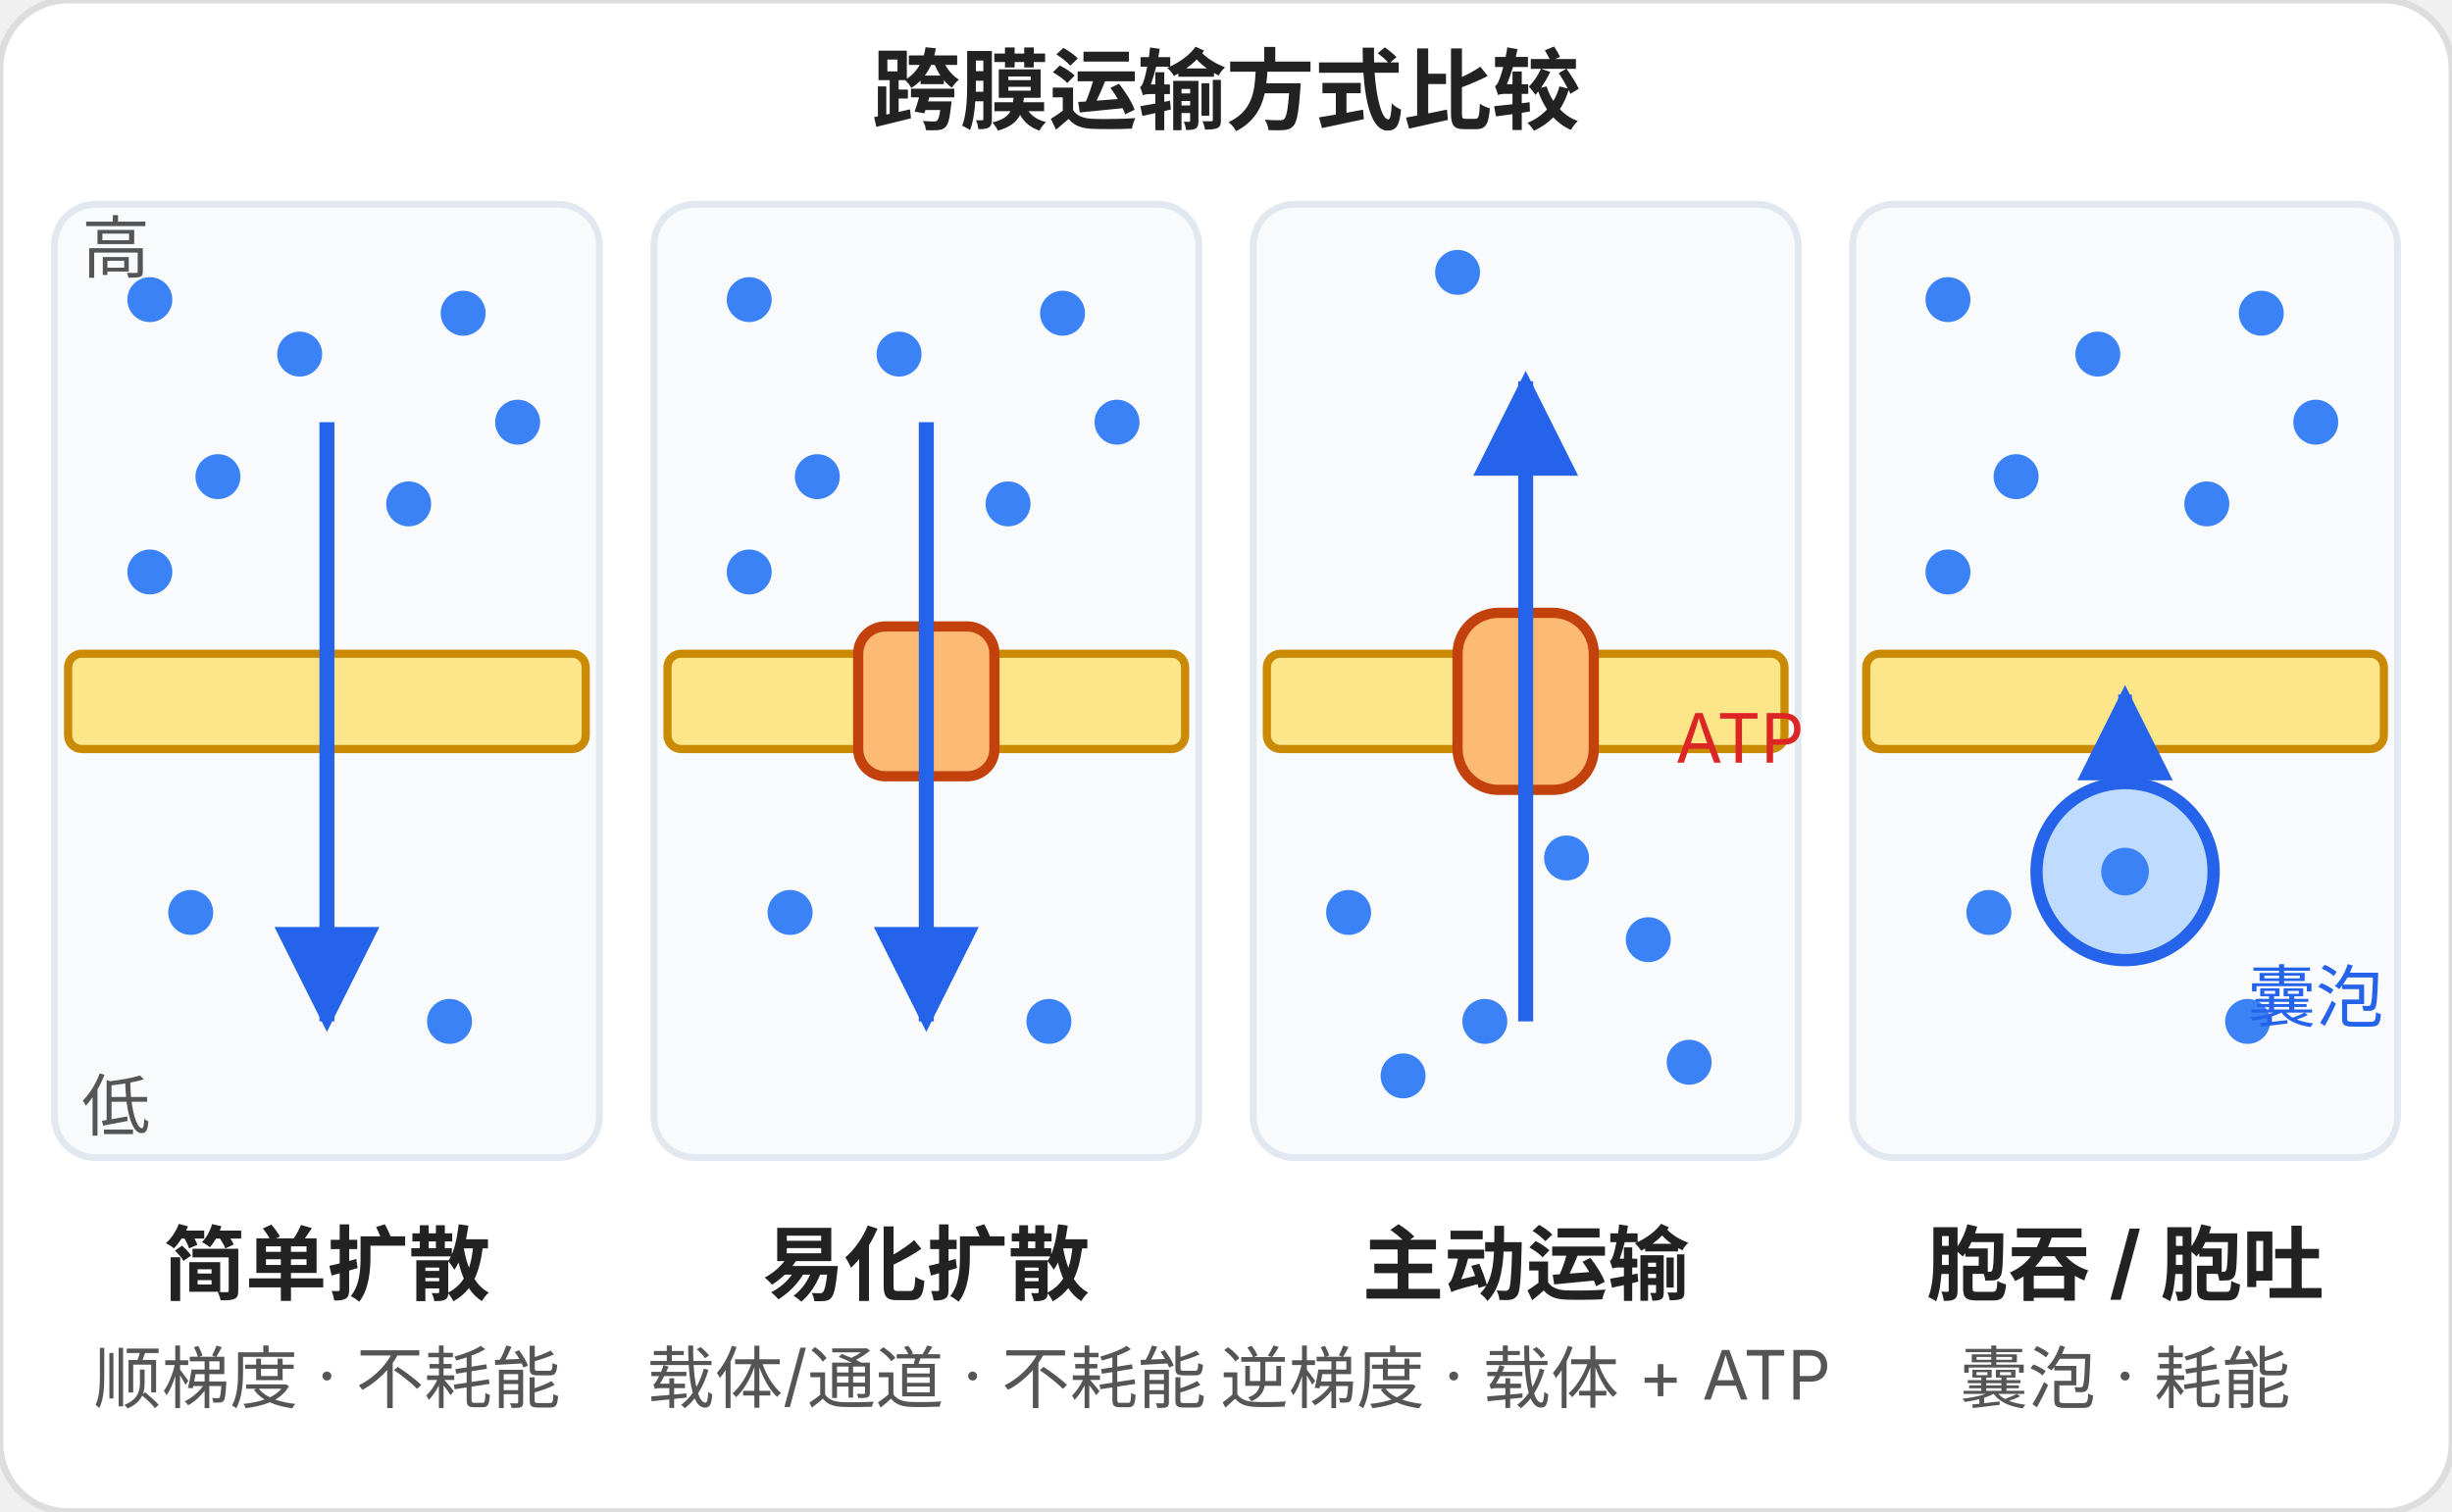
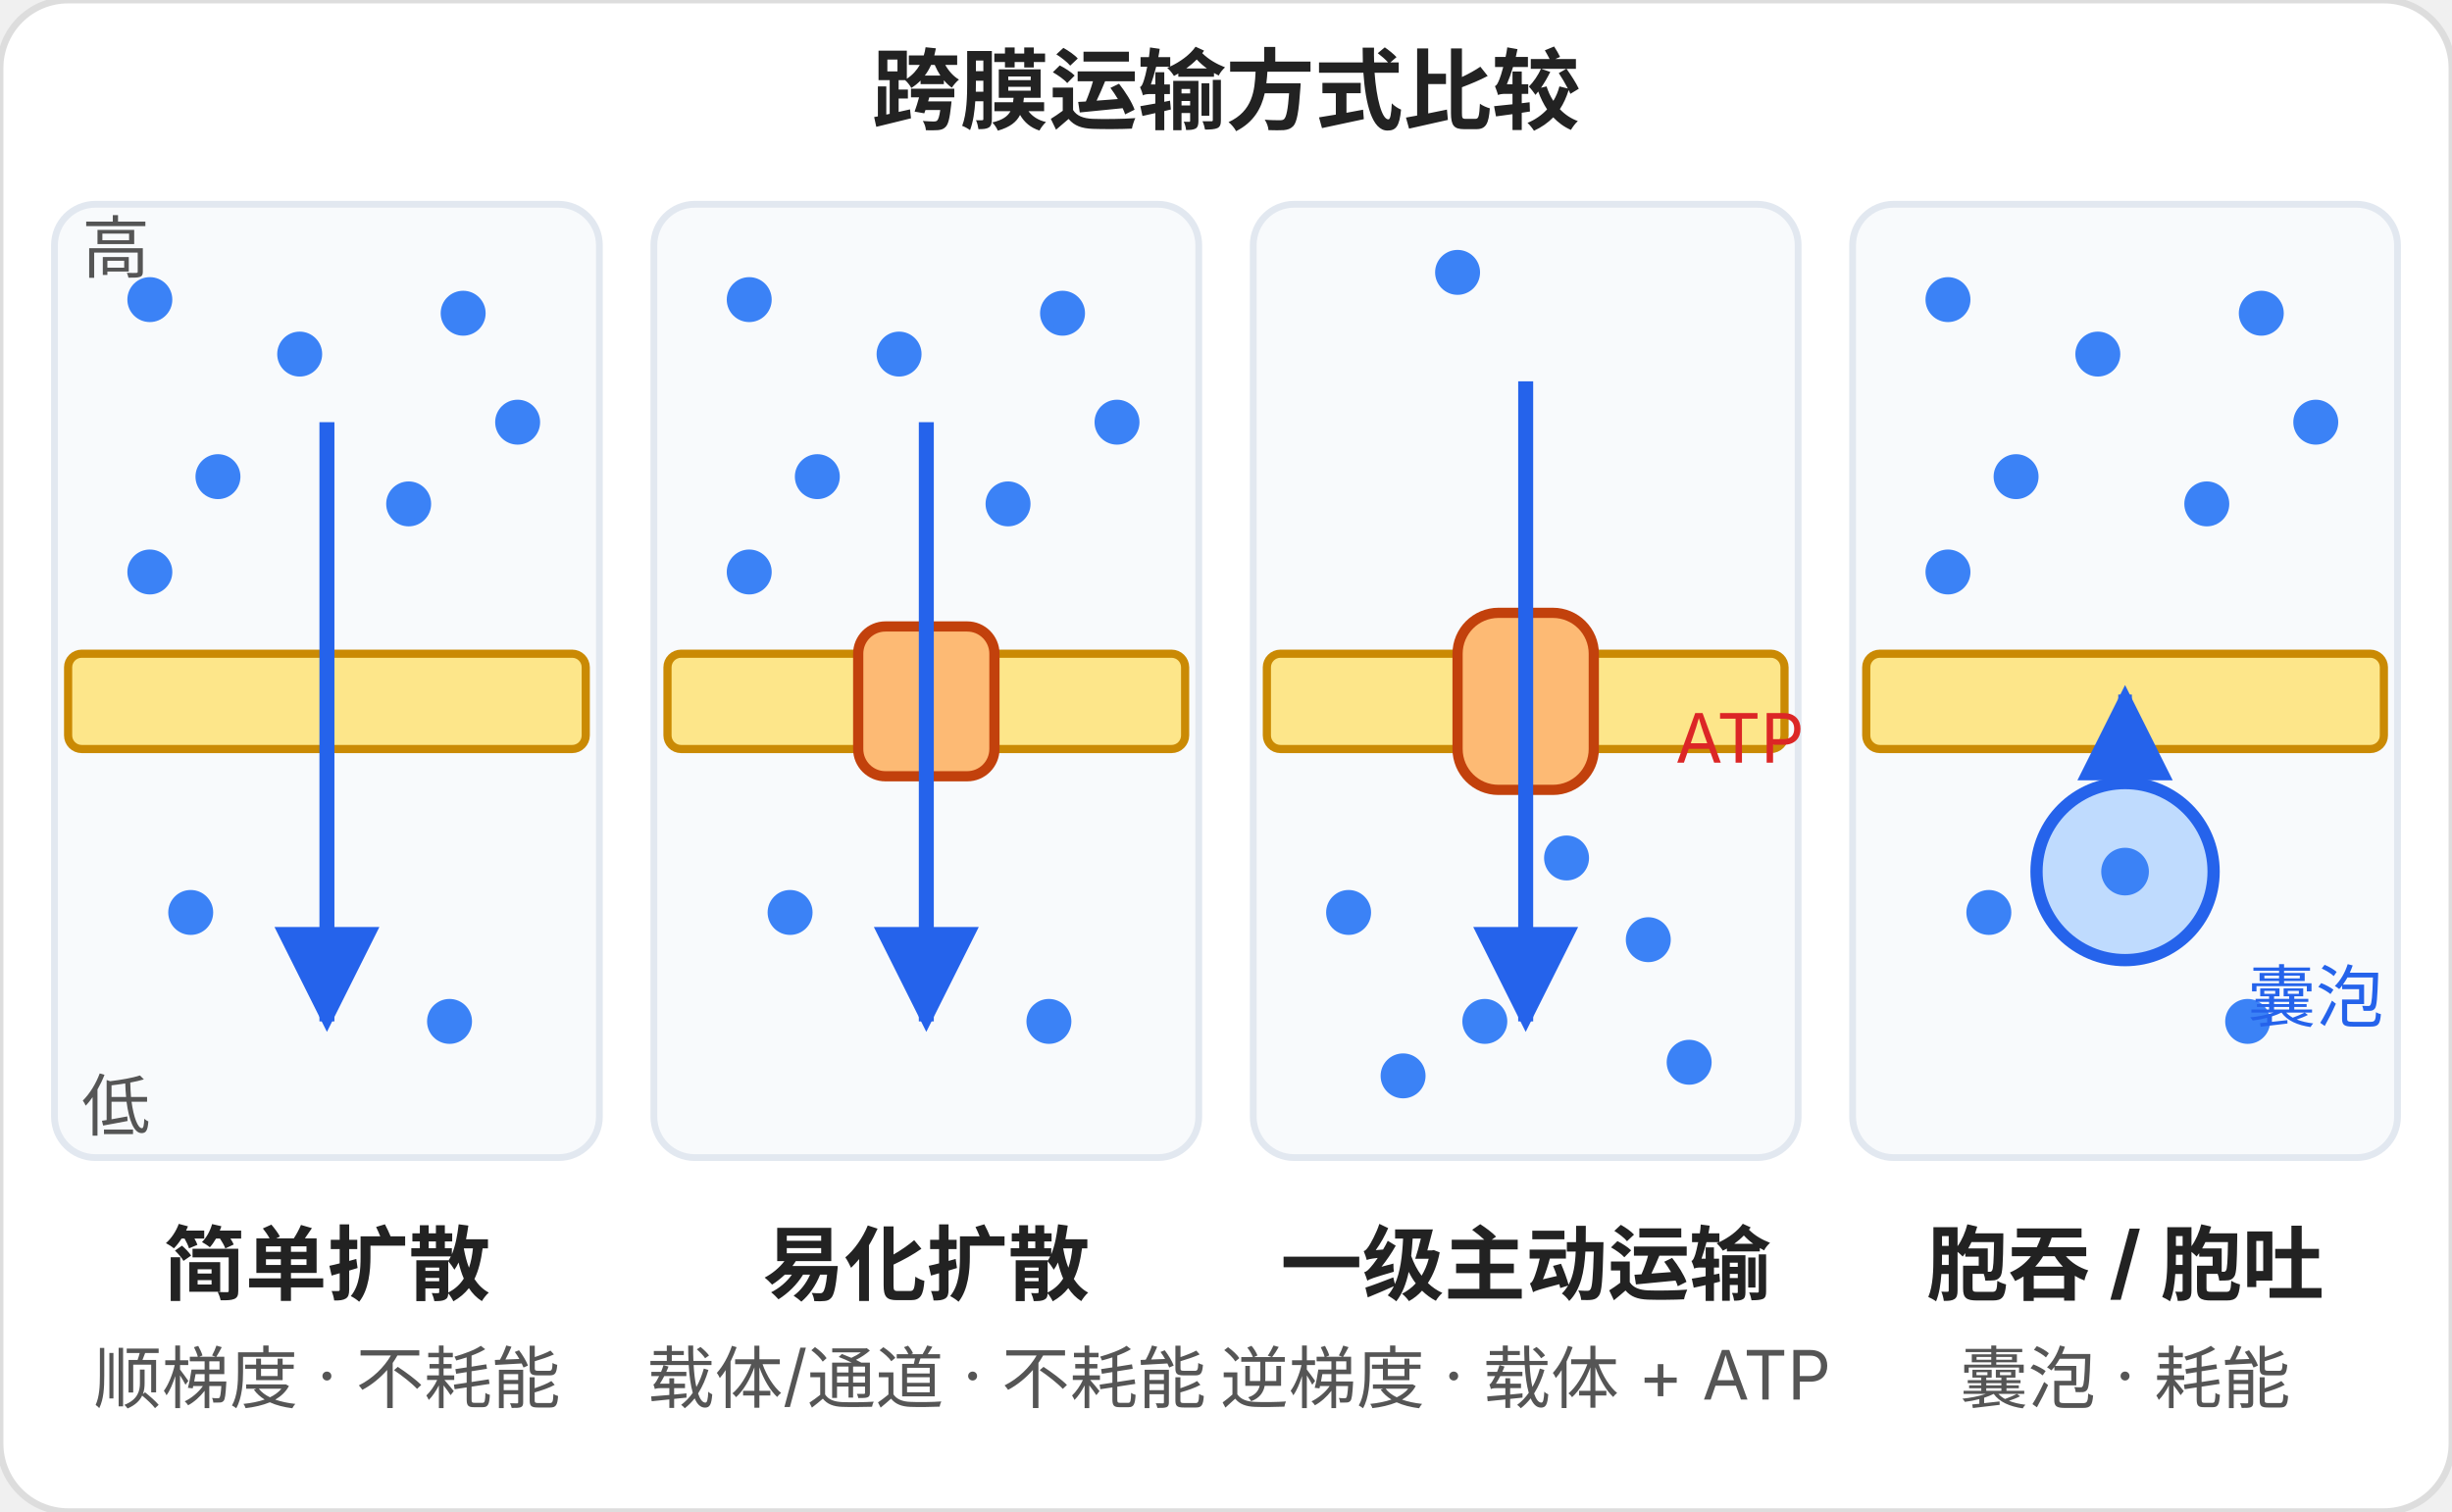
<svg xmlns="http://www.w3.org/2000/svg" viewBox="0 0 360 222" font-family="-apple-system,PingFang SC,Noto Sans SC,sans-serif" font-size="13">
  <defs>
    <marker id="a" viewBox="0 0 10 10" refX="9" refY="5" markerWidth="7" markerHeight="7" orient="auto">
      <path d="M0 0L10 5L0 10z" fill="#222" />
    </marker>
    <marker id="b" viewBox="0 0 10 10" refX="9" refY="5" markerWidth="7" markerHeight="7" orient="auto">
      <path d="M0 0L10 5L0 10z" fill="#2563eb" />
    </marker>
    <marker id="r" viewBox="0 0 10 10" refX="9" refY="5" markerWidth="7" markerHeight="7" orient="auto">
      <path d="M0 0L10 5L0 10z" fill="#dc2626" />
    </marker>
  </defs>
  <rect width="360" height="222" rx="10" fill="#fff" stroke="#ddd" />
  <text x="180" y="18" text-anchor="middle" fill="#222" font-size="13" font-weight="bold">跨膜运输方式比较</text>
  <rect x="8" y="30" width="80" height="140" rx="6" fill="#f8fafc" stroke="#e2e8f0" stroke-width="1" />
  <rect x="10" y="96" width="76" height="14" rx="2" fill="#fde68a" stroke="#ca8a04" stroke-width="1.2" />
  <circle cx="22" cy="44" r="2.8" fill="#3b82f6" stroke="#3b82f6" stroke-width="1" />
  <circle cx="44" cy="52" r="2.8" fill="#3b82f6" stroke="#3b82f6" stroke-width="1" />
  <circle cx="68" cy="46" r="2.8" fill="#3b82f6" stroke="#3b82f6" stroke-width="1" />
  <circle cx="32" cy="70" r="2.8" fill="#3b82f6" stroke="#3b82f6" stroke-width="1" />
  <circle cx="60" cy="74" r="2.8" fill="#3b82f6" stroke="#3b82f6" stroke-width="1" />
  <circle cx="76" cy="62" r="2.8" fill="#3b82f6" stroke="#3b82f6" stroke-width="1" />
  <circle cx="22" cy="84" r="2.8" fill="#3b82f6" stroke="#3b82f6" stroke-width="1" />
  <circle cx="28" cy="134" r="2.8" fill="#3b82f6" stroke="#3b82f6" stroke-width="1" />
  <circle cx="66" cy="150" r="2.8" fill="#3b82f6" stroke="#3b82f6" stroke-width="1" />
  <line x1="48.0" y1="62.0" x2="48.0" y2="150.0" stroke="#2563eb" stroke-width="2.2" marker-end="url(#b)" />
  <text x="48" y="190" text-anchor="middle" fill="#222" font-size="12" font-weight="bold">简单扩散</text>
  <text x="48" y="206" text-anchor="middle" fill="#555" font-size="10" font-weight="normal">顺梯度 · 不耗能</text>
  <rect x="96" y="30" width="80" height="140" rx="6" fill="#f8fafc" stroke="#e2e8f0" stroke-width="1" />
  <rect x="98" y="96" width="30" height="14" rx="2" fill="#fde68a" stroke="#ca8a04" stroke-width="1.2" />
  <rect x="144" y="96" width="30" height="14" rx="2" fill="#fde68a" stroke="#ca8a04" stroke-width="1.2" />
  <circle cx="110" cy="44" r="2.8" fill="#3b82f6" stroke="#3b82f6" stroke-width="1" />
  <circle cx="132" cy="52" r="2.8" fill="#3b82f6" stroke="#3b82f6" stroke-width="1" />
  <circle cx="156" cy="46" r="2.8" fill="#3b82f6" stroke="#3b82f6" stroke-width="1" />
  <circle cx="120" cy="70" r="2.8" fill="#3b82f6" stroke="#3b82f6" stroke-width="1" />
  <circle cx="148" cy="74" r="2.8" fill="#3b82f6" stroke="#3b82f6" stroke-width="1" />
  <circle cx="164" cy="62" r="2.8" fill="#3b82f6" stroke="#3b82f6" stroke-width="1" />
  <circle cx="110" cy="84" r="2.8" fill="#3b82f6" stroke="#3b82f6" stroke-width="1" />
  <circle cx="116" cy="134" r="2.8" fill="#3b82f6" stroke="#3b82f6" stroke-width="1" />
  <circle cx="154" cy="150" r="2.8" fill="#3b82f6" stroke="#3b82f6" stroke-width="1" />
  <rect x="126" y="92" width="20" height="22" rx="4" fill="#fdba74" stroke="#c2410c" stroke-width="1.5" />
  <line x1="136.0" y1="62.0" x2="136.0" y2="150.0" stroke="#2563eb" stroke-width="2.2" marker-end="url(#b)" />
  <text x="136" y="190" text-anchor="middle" fill="#222" font-size="12" font-weight="bold">易化扩散</text>
  <text x="136" y="206" text-anchor="middle" fill="#555" font-size="10" font-weight="normal">载体/通道 · 不耗能</text>
  <rect x="184" y="30" width="80" height="140" rx="6" fill="#f8fafc" stroke="#e2e8f0" stroke-width="1" />
  <rect x="186" y="96" width="76" height="14" rx="2" fill="#fde68a" stroke="#ca8a04" stroke-width="1.2" />
  <circle cx="214" cy="40" r="2.8" fill="#3b82f6" stroke="#3b82f6" stroke-width="1" />
  <circle cx="198" cy="134" r="2.8" fill="#3b82f6" stroke="#3b82f6" stroke-width="1" />
  <circle cx="218" cy="150" r="2.8" fill="#3b82f6" stroke="#3b82f6" stroke-width="1" />
  <circle cx="242" cy="138" r="2.8" fill="#3b82f6" stroke="#3b82f6" stroke-width="1" />
  <circle cx="206" cy="158" r="2.8" fill="#3b82f6" stroke="#3b82f6" stroke-width="1" />
  <circle cx="248" cy="156" r="2.8" fill="#3b82f6" stroke="#3b82f6" stroke-width="1" />
  <circle cx="230" cy="126" r="2.8" fill="#3b82f6" stroke="#3b82f6" stroke-width="1" />
  <rect x="214" y="90" width="20" height="26" rx="6" fill="#fdba74" stroke="#c2410c" stroke-width="1.5" />
-   <line x1="224.0" y1="150.0" x2="224.0" y2="56.0" stroke="#2563eb" stroke-width="2.2" marker-end="url(#b)" />
+   <line x1="224.0" y1="56.0" x2="224.0" y2="150.0" stroke="#2563eb" stroke-width="2.2" marker-end="url(#b)" />
  <text x="246" y="112" text-anchor="start" fill="#dc2626" font-size="10" font-weight="normal">ATP</text>
-   <text x="224" y="190" text-anchor="middle" fill="#222" font-size="12" font-weight="bold">主动运输</text>
+   <text x="224" y="190" text-anchor="middle" fill="#222" font-size="12" font-weight="bold">一级主动运输</text>
  <text x="224" y="206" text-anchor="middle" fill="#555" font-size="10" font-weight="normal">逆梯度 · 载体 + ATP</text>
  <rect x="272" y="30" width="80" height="140" rx="6" fill="#f8fafc" stroke="#e2e8f0" stroke-width="1" />
  <rect x="274" y="96" width="76" height="14" rx="2" fill="#fde68a" stroke="#ca8a04" stroke-width="1.2" />
  <circle cx="286" cy="44" r="2.8" fill="#3b82f6" stroke="#3b82f6" stroke-width="1" />
  <circle cx="308" cy="52" r="2.8" fill="#3b82f6" stroke="#3b82f6" stroke-width="1" />
  <circle cx="332" cy="46" r="2.8" fill="#3b82f6" stroke="#3b82f6" stroke-width="1" />
  <circle cx="296" cy="70" r="2.8" fill="#3b82f6" stroke="#3b82f6" stroke-width="1" />
  <circle cx="324" cy="74" r="2.8" fill="#3b82f6" stroke="#3b82f6" stroke-width="1" />
  <circle cx="340" cy="62" r="2.8" fill="#3b82f6" stroke="#3b82f6" stroke-width="1" />
  <circle cx="286" cy="84" r="2.8" fill="#3b82f6" stroke="#3b82f6" stroke-width="1" />
  <circle cx="292" cy="134" r="2.8" fill="#3b82f6" stroke="#3b82f6" stroke-width="1" />
  <circle cx="330" cy="150" r="2.8" fill="#3b82f6" stroke="#3b82f6" stroke-width="1" />
  <circle cx="312" cy="128" r="13" fill="#bfdbfe" stroke="#2563eb" stroke-width="1.8" />
  <circle cx="312" cy="128" r="3" fill="#3b82f6" stroke="#3b82f6" stroke-width="1" />
  <line x1="312.0" y1="112.0" x2="312.0" y2="102.0" stroke="#2563eb" stroke-width="2" marker-end="url(#b)" />
  <text x="330" y="150" text-anchor="start" fill="#2563eb" font-size="10" font-weight="normal">囊泡</text>
  <text x="312" y="190" text-anchor="middle" fill="#222" font-size="12" font-weight="bold">胞吞 / 胞吐</text>
  <text x="312" y="206" text-anchor="middle" fill="#555" font-size="10" font-weight="normal">囊泡 · 耗能</text>
  <text x="12" y="40" text-anchor="start" fill="#555" font-size="10" font-weight="normal">高</text>
  <text x="12" y="166" text-anchor="start" fill="#555" font-size="10" font-weight="normal">低</text>
</svg>
